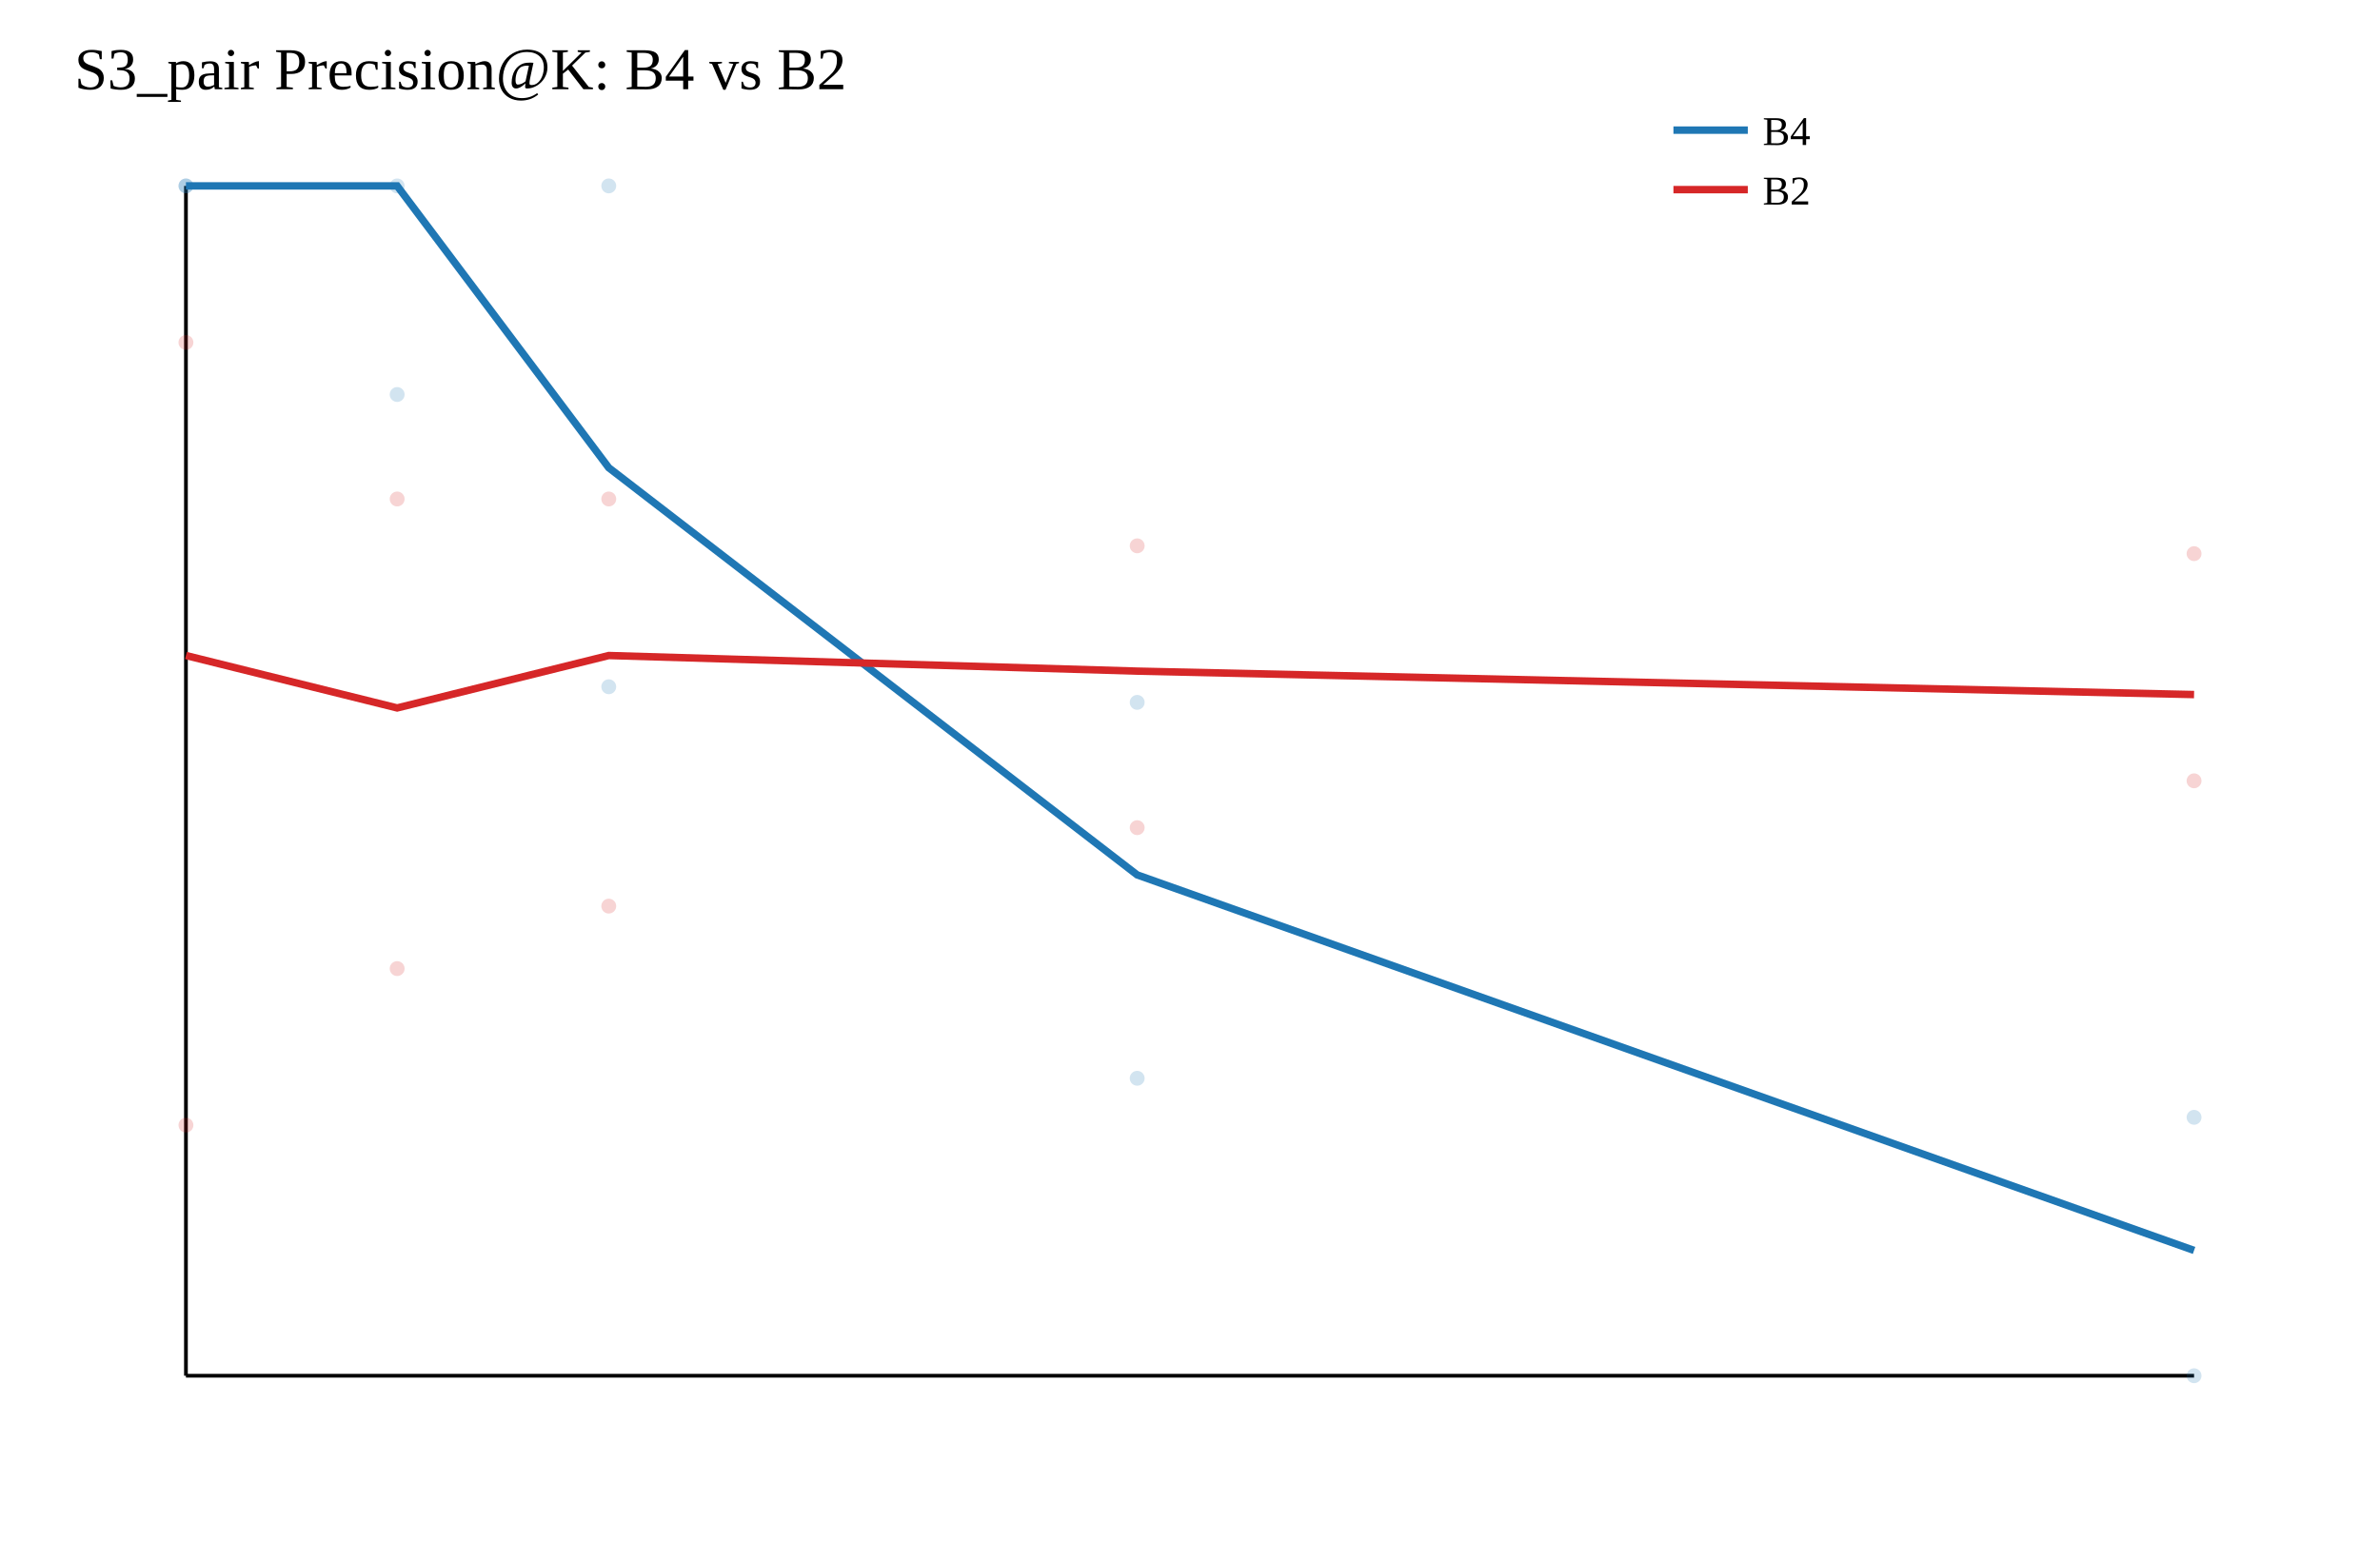
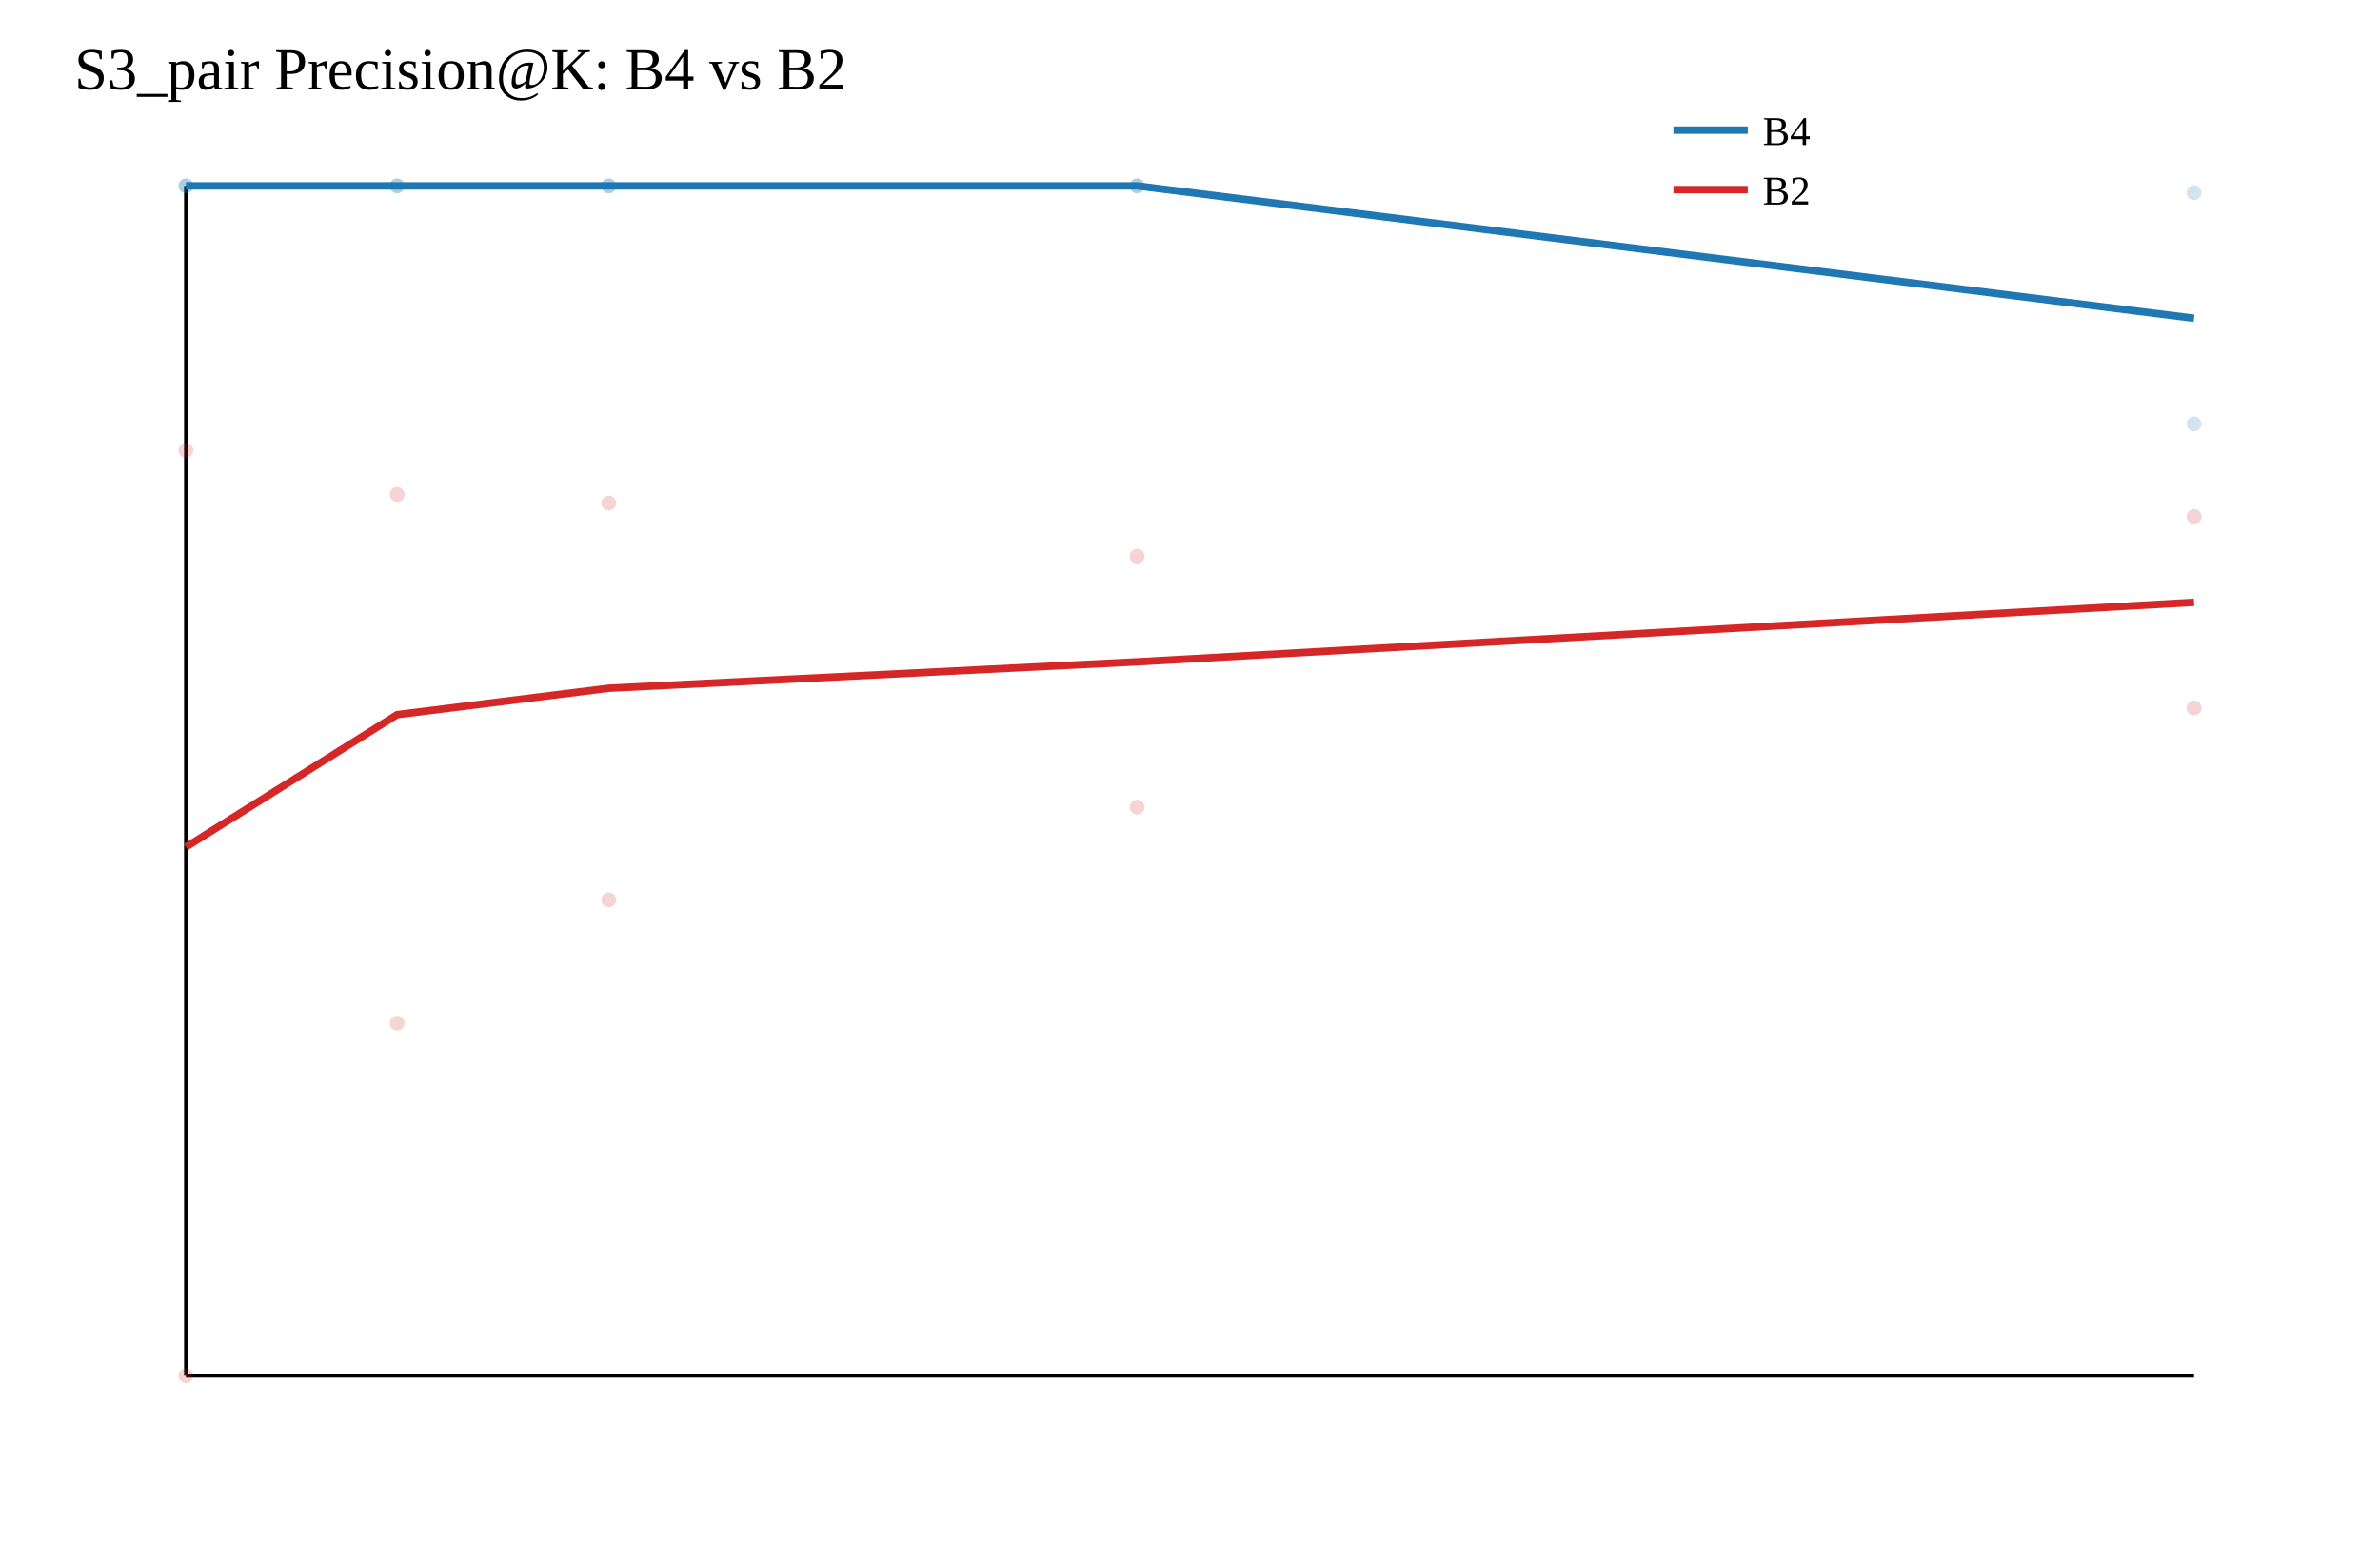
<svg xmlns="http://www.w3.org/2000/svg" width="640" height="420">
  <text x="20" y="24" font-size="16">S3_pair Precision@K: B4 vs B2</text>
  <line x1="50" y1="370" x2="590" y2="370" stroke="black" />
  <line x1="50" y1="370" x2="50" y2="50" stroke="black" />
  <circle cx="50.0" cy="50.0" r="2" fill="#1f77b4" opacity="0.2" />
-   <circle cx="106.8" cy="106.1" r="2" fill="#1f77b4" opacity="0.2" />
-   <circle cx="163.7" cy="184.7" r="2" fill="#1f77b4" opacity="0.2" />
-   <circle cx="305.8" cy="290.0" r="2" fill="#1f77b4" opacity="0.2" />
-   <circle cx="590.0" cy="370.0" r="2" fill="#1f77b4" opacity="0.2" />
+   <circle cx="106.8" cy="50.0" r="2" fill="#1f77b4" opacity="0.2" />
+   <circle cx="163.7" cy="50.0" r="2" fill="#1f77b4" opacity="0.2" />
+   <circle cx="305.8" cy="50.0" r="2" fill="#1f77b4" opacity="0.2" />
+   <circle cx="590.0" cy="114.0" r="2" fill="#1f77b4" opacity="0.2" />
  <circle cx="50.0" cy="50.0" r="2" fill="#1f77b4" opacity="0.2" />
  <circle cx="106.8" cy="50.0" r="2" fill="#1f77b4" opacity="0.2" />
  <circle cx="163.7" cy="50.0" r="2" fill="#1f77b4" opacity="0.2" />
-   <circle cx="305.8" cy="188.9" r="2" fill="#1f77b4" opacity="0.2" />
-   <circle cx="590.0" cy="300.5" r="2" fill="#1f77b4" opacity="0.2" />
-   <circle cx="50.0" cy="302.6" r="2" fill="#d62728" opacity="0.2" />
-   <circle cx="106.8" cy="260.5" r="2" fill="#d62728" opacity="0.2" />
-   <circle cx="163.7" cy="243.7" r="2" fill="#d62728" opacity="0.2" />
-   <circle cx="305.8" cy="222.6" r="2" fill="#d62728" opacity="0.2" />
-   <circle cx="590.0" cy="210.0" r="2" fill="#d62728" opacity="0.2" />
-   <circle cx="50.0" cy="92.1" r="2" fill="#d62728" opacity="0.2" />
-   <circle cx="106.8" cy="134.2" r="2" fill="#d62728" opacity="0.2" />
-   <circle cx="163.7" cy="134.2" r="2" fill="#d62728" opacity="0.2" />
-   <circle cx="305.8" cy="146.8" r="2" fill="#d62728" opacity="0.2" />
-   <circle cx="590.0" cy="148.9" r="2" fill="#d62728" opacity="0.2" />
-   <polyline fill="none" stroke="#1f77b4" stroke-width="2" points="50.0,50.0 106.8,50.0 163.7,125.8 305.8,235.3 590.0,336.3" />
+   <circle cx="305.8" cy="50.0" r="2" fill="#1f77b4" opacity="0.2" />
+   <circle cx="590.0" cy="51.8" r="2" fill="#1f77b4" opacity="0.2" />
+   <circle cx="50.0" cy="370.0" r="2" fill="#d62728" opacity="0.2" />
+   <circle cx="106.8" cy="275.2" r="2" fill="#d62728" opacity="0.2" />
+   <circle cx="163.7" cy="242.0" r="2" fill="#d62728" opacity="0.2" />
+   <circle cx="305.8" cy="217.1" r="2" fill="#d62728" opacity="0.2" />
+   <circle cx="590.0" cy="190.4" r="2" fill="#d62728" opacity="0.2" />
+   <circle cx="50.0" cy="121.1" r="2" fill="#d62728" opacity="0.2" />
+   <circle cx="106.8" cy="133.0" r="2" fill="#d62728" opacity="0.2" />
+   <circle cx="163.7" cy="135.3" r="2" fill="#d62728" opacity="0.2" />
+   <circle cx="305.8" cy="149.6" r="2" fill="#d62728" opacity="0.2" />
+   <circle cx="590.0" cy="138.9" r="2" fill="#d62728" opacity="0.2" />
+   <polyline fill="none" stroke="#1f77b4" stroke-width="2" points="50.0,50.0 106.8,50.0 163.7,50.0 305.8,50.0 590.0,85.6" />
  <line x1="450" y1="35" x2="470" y2="35" stroke="#1f77b4" stroke-width="2" />
  <text x="474" y="39" font-size="11">B4</text>
-   <polyline fill="none" stroke="#d62728" stroke-width="2" points="50.0,176.3 106.8,190.4 163.7,176.3 305.8,180.5 590.0,186.8" />
+   <polyline fill="none" stroke="#d62728" stroke-width="2" points="50.0,227.8 106.8,192.2 163.7,185.1 305.8,178.0 590.0,162.0" />
  <line x1="450" y1="51" x2="470" y2="51" stroke="#d62728" stroke-width="2" />
  <text x="474" y="55" font-size="11">B2</text>
</svg>
